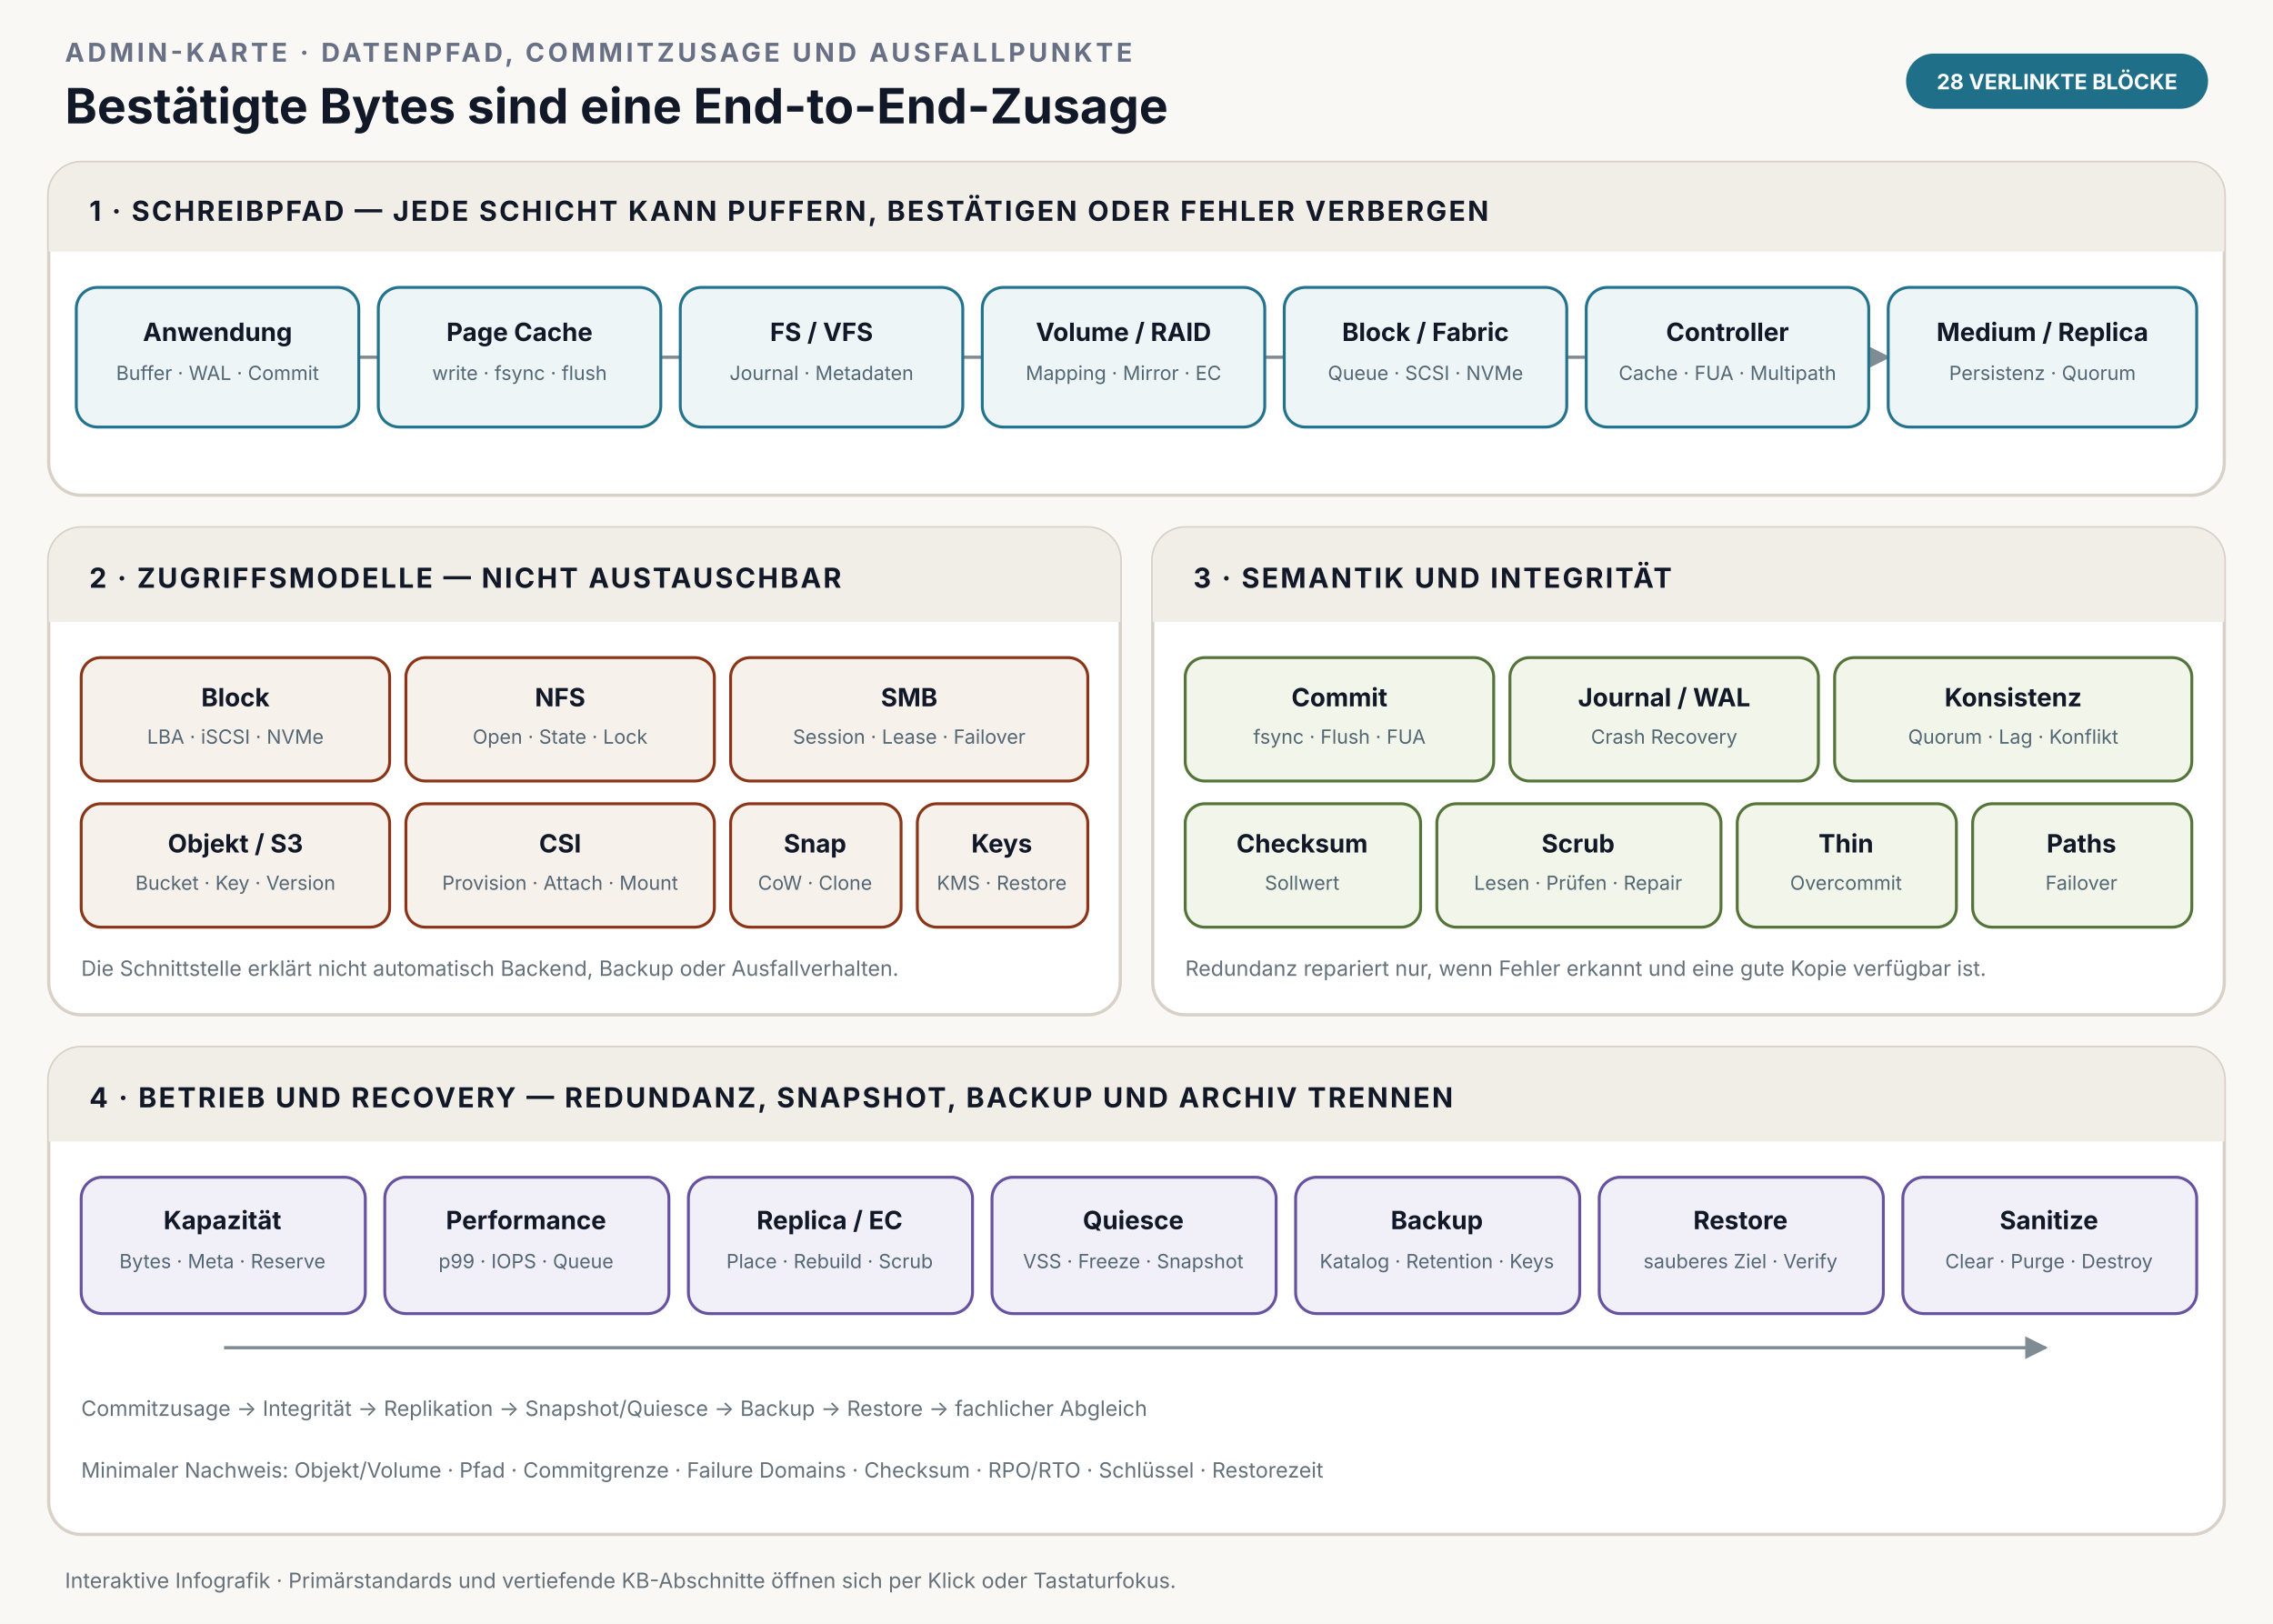
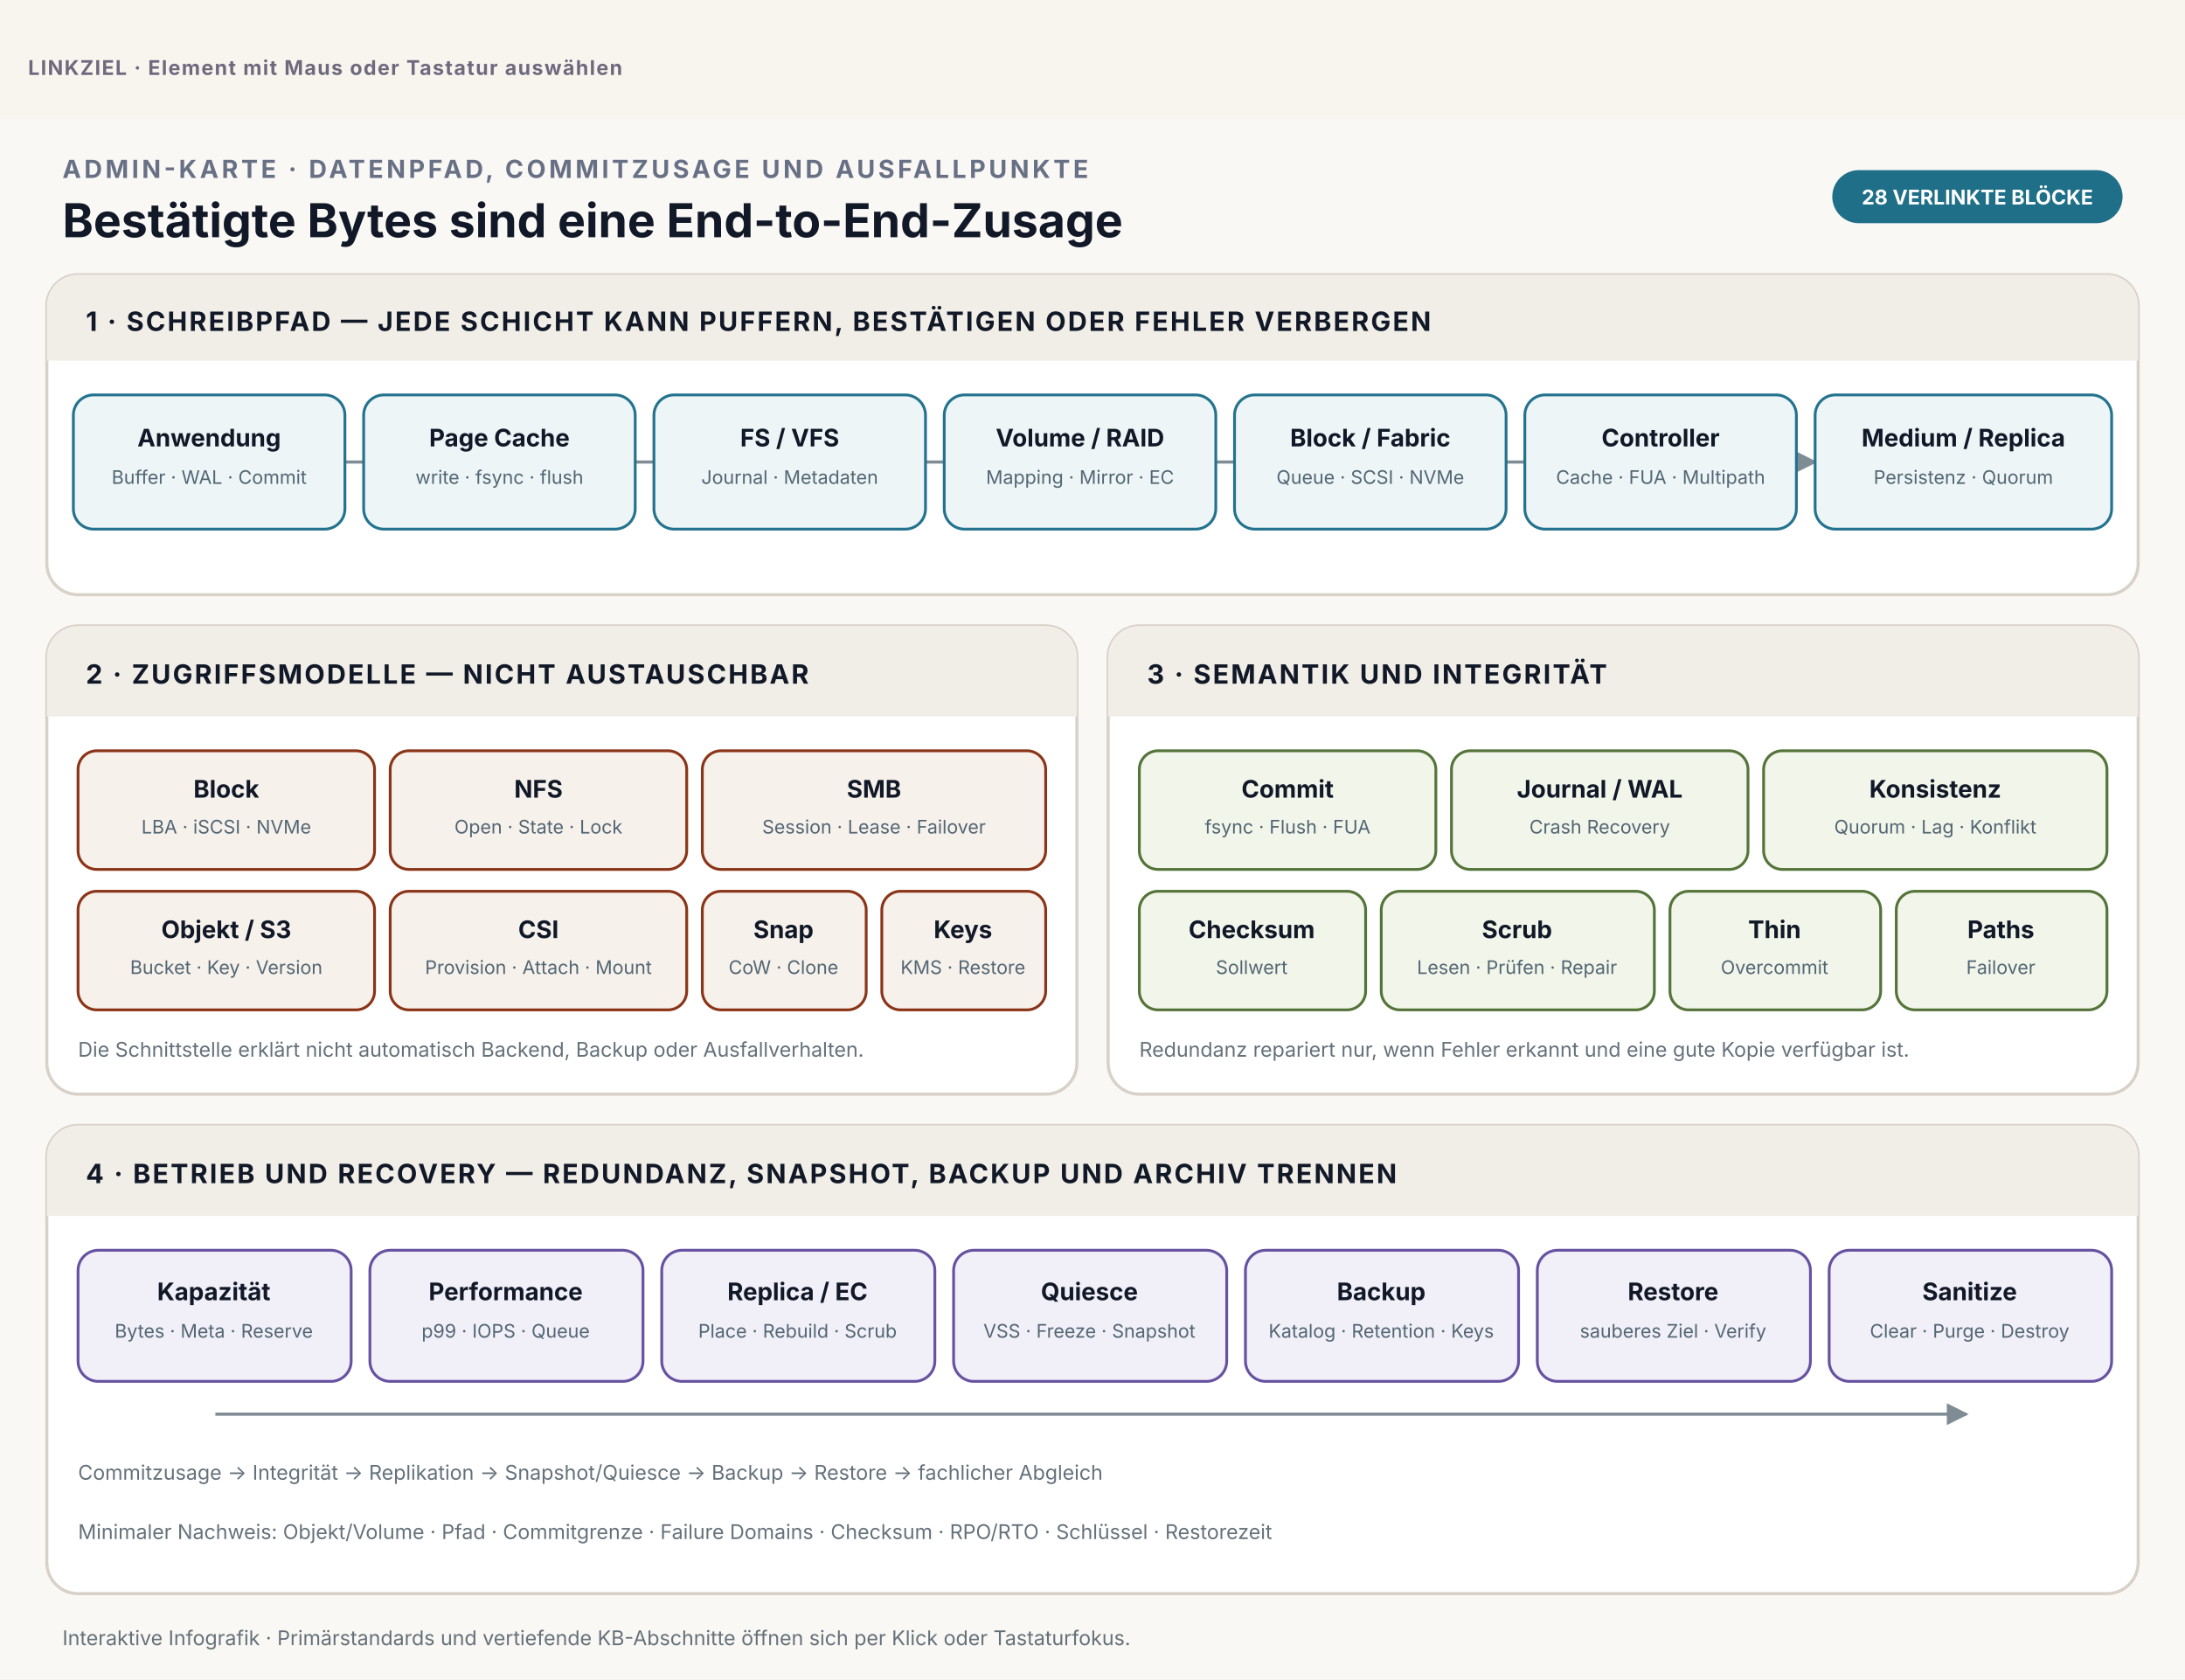
- <svg xmlns="http://www.w3.org/2000/svg" viewBox="0 0 1400 1000" role="img" aria-labelledby="title desc">
+ <svg xmlns="http://www.w3.org/2000/svg" viewBox="0 -76 1400 1076" role="img" aria-labelledby="title desc">
  <style>:root{color-scheme:light}.bg{fill:#faf8f4}.panel{fill:#fff;stroke:#d8d1c8;stroke-width:2}.head{fill:#f1ede7}.hit{fill:#edf5f7;stroke:#24738e;stroke-width:1.8;transition:fill .16s ease,stroke .16s ease}.hit.model{fill:#f7f1ec;stroke:#8b3518}.hit.sem{fill:#f2f5ea;stroke:#55743a}.hit.ops{fill:#f1eff8;stroke:#6752a1}.t{font-family:Inter,Segoe UI,Arial,sans-serif;fill:#111827}.ey{font-size:16px;font-weight:700;letter-spacing:2px;fill:#687086}.h1{font-size:30px;font-weight:750}.h2{font-size:17px;font-weight:750;letter-spacing:1.25px}.label{font-size:15.5px;font-weight:750;text-anchor:middle}.sub{font-size:12px;text-anchor:middle;fill:#526673}.note{font-size:13px;fill:#65717a}.arrow{stroke:#7f8c93;stroke-width:2;fill:none;marker-end:url(#arr)}a{text-decoration:none;outline:none}a:hover .hit,a:focus .hit{fill:#d4edf5;stroke:#075f7d;stroke-width:3}a:hover .hit.model,a:focus .hit.model{fill:#f8dfd2;stroke:#7a270e}a:hover .hit.sem,a:focus .hit.sem{fill:#dfeccd;stroke:#365a1d}a:hover .hit.ops,a:focus .hit.ops{fill:#e2dcf7;stroke:#4c3789}a:focus .hit{filter:url(#focus)}.pill{fill:#1f6f89}.pilltext{fill:#fff;font-size:13px;font-weight:700;text-anchor:middle}</style>
  <defs>
    <marker id="arr" viewBox="0 0 10 10" refX="9" refY="5" markerWidth="7" markerHeight="7" orient="auto">
      <path d="M0 0L10 5L0 10z" fill="#7f8c93" />
    </marker>
    <filter id="focus" x="-12%" y="-20%" width="124%" height="140%">
      <feDropShadow dx="0" dy="0" stdDeviation="5" flood-color="#24738e" flood-opacity=".45" />
    </filter>
  </defs>
  <rect class="bg" width="1400" height="1000" />
  <text class="t ey" x="40" y="38">ADMIN-KARTE · DATENPFAD, COMMITZUSAGE UND AUSFALLPUNKTE</text>
  <text class="t h1" x="40" y="76">Bestätigte Bytes sind eine End-to-End-Zusage</text>
  <rect class="pill" x="1174" y="33" width="186" height="34" rx="17" />
  <text class="t pilltext" x="1267" y="55">28 VERLINKTE BLÖCKE</text>
  <rect class="panel" x="30" y="100" width="1340" height="205" rx="20" />
  <path class="head" d="M50 100h1300a20 20 0 0 1 20 20v35H30v-35a20 20 0 0 1 20-20z" />
  <text class="t h2" x="55" y="136">1 · SCHREIBPFAD — JEDE SCHICHT KANN PUFFERN, BESTÄTIGEN ODER FEHLER VERBERGEN</text>
  <path class="arrow" d="M221 220H233M407 220H419M593 220H605M779 220H791M965 220H977M1151 220H1163" />
  <a data-link-hint="1" href="/kb/storage#cache-flush-und-dauerhaftigkeit" tabindex="0" aria-label="Anwendung und Write Ahead Log" target="_top">
    <rect class="hit" x="47" y="177" width="174" height="86" rx="13" />
    <text class="t label" x="134" y="210">Anwendung</text>
    <text class="t sub" x="134" y="234">Buffer · WAL · Commit</text>
  </a>
  <a data-link-hint="2" href="https://man7.org/linux/man-pages/man2/fsync.2.html" tabindex="0" aria-label="Page Cache und fsync" target="_top">
    <rect class="hit" x="233" y="177" width="174" height="86" rx="13" />
    <text class="t label" x="320" y="210">Page Cache</text>
    <text class="t sub" x="320" y="234">write · fsync · flush</text>
  </a>
  <a data-link-hint="3" href="https://docs.kernel.org/filesystems/vfs.html" tabindex="0" aria-label="Dateisystem und VFS" target="_top">
    <rect class="hit" x="419" y="177" width="174" height="86" rx="13" />
    <text class="t label" x="506" y="210">FS / VFS</text>
    <text class="t sub" x="506" y="234">Journal · Metadaten</text>
  </a>
  <a data-link-hint="4" href="/kb/storage#raid-erasure-coding-und-rebuild" tabindex="0" aria-label="Volume RAID und Erasure Coding" target="_top">
    <rect class="hit" x="605" y="177" width="174" height="86" rx="13" />
    <text class="t label" x="692" y="210">Volume / RAID</text>
    <text class="t sub" x="692" y="234">Mapping · Mirror · EC</text>
  </a>
  <a data-link-hint="5" href="https://docs.kernel.org/block/index.html" tabindex="0" aria-label="Block Layer und Transport" target="_top">
    <rect class="hit" x="791" y="177" width="174" height="86" rx="13" />
    <text class="t label" x="878" y="210">Block / Fabric</text>
    <text class="t sub" x="878" y="234">Queue · SCSI · NVMe</text>
  </a>
  <a data-link-hint="6" href="/kb/storage#cache-flush-und-dauerhaftigkeit" tabindex="0" aria-label="Controllercache" target="_top">
    <rect class="hit" x="977" y="177" width="174" height="86" rx="13" />
    <text class="t label" x="1064" y="210">Controller</text>
    <text class="t sub" x="1064" y="234">Cache · FUA · Multipath</text>
  </a>
  <a data-link-hint="7" href="/kb/storage#konsistenz-in-verteilten-speichersystemen" tabindex="0" aria-label="Medium und Replikat" target="_top">
    <rect class="hit" x="1163" y="177" width="190" height="86" rx="13" />
    <text class="t label" x="1258" y="210">Medium / Replica</text>
    <text class="t sub" x="1258" y="234">Persistenz · Quorum</text>
  </a>
  <rect class="panel" x="30" y="325" width="660" height="300" rx="20" />
  <path class="head" d="M50 325h620a20 20 0 0 1 20 20v38H30v-38a20 20 0 0 1 20-20z" />
  <text class="t h2" x="55" y="362">2 · ZUGRIFFSMODELLE — NICHT AUSTAUSCHBAR</text>
  <a data-link-hint="8" href="https://www.rfc-editor.org/rfc/rfc7143.html" tabindex="0" aria-label="Block Storage iSCSI" target="_top">
    <rect class="hit model" x="50" y="405" width="190" height="76" rx="12" />
    <text class="t label" x="145" y="435">Block</text>
    <text class="t sub" x="145" y="458">LBA · iSCSI · NVMe</text>
  </a>
  <a data-link-hint="9" href="https://www.rfc-editor.org/rfc/rfc8881.html" tabindex="0" aria-label="NFS File Storage" target="_top">
    <rect class="hit model" x="250" y="405" width="190" height="76" rx="12" />
    <text class="t label" x="345" y="435">NFS</text>
    <text class="t sub" x="345" y="458">Open · State · Lock</text>
  </a>
  <a data-link-hint="10" href="https://learn.microsoft.com/en-us/openspecs/windows_protocols/ms-smb2/5606ad47-5ee0-437a-817e-70c366052962" tabindex="0" aria-label="SMB File Storage" target="_top">
    <rect class="hit model" x="450" y="405" width="220" height="76" rx="12" />
    <text class="t label" x="560" y="435">SMB</text>
    <text class="t sub" x="560" y="458">Session · Lease · Failover</text>
  </a>
  <a data-link-hint="11" href="https://docs.aws.amazon.com/AmazonS3/latest/API/Welcome.html" tabindex="0" aria-label="S3 Object Storage" target="_top">
    <rect class="hit model" x="50" y="495" width="190" height="76" rx="12" />
    <text class="t label" x="145" y="525">Objekt / S3</text>
    <text class="t sub" x="145" y="548">Bucket · Key · Version</text>
  </a>
  <a data-link-hint="12" href="https://github.com/container-storage-interface/spec/blob/master/spec.md" tabindex="0" aria-label="Container Storage Interface" target="_top">
    <rect class="hit model" x="250" y="495" width="190" height="76" rx="12" />
    <text class="t label" x="345" y="525">CSI</text>
    <text class="t sub" x="345" y="548">Provision · Attach · Mount</text>
  </a>
  <a data-link-hint="13" href="/kb/storage#snapshots-und-clones" tabindex="0" aria-label="Snapshots und Clones" target="_top">
    <rect class="hit model" x="450" y="495" width="105" height="76" rx="12" />
    <text class="t label" x="502" y="525">Snap</text>
    <text class="t sub" x="502" y="548">CoW · Clone</text>
  </a>
  <a data-link-hint="14" href="/kb/storage#verschlüsselung-und-schlüsselgrenzen" tabindex="0" aria-label="Verschlüsselung und Schlüssel" target="_top">
    <rect class="hit model" x="565" y="495" width="105" height="76" rx="12" />
    <text class="t label" x="617" y="525">Keys</text>
    <text class="t sub" x="617" y="548">KMS · Restore</text>
  </a>
  <text class="t note" x="50" y="601">Die Schnittstelle erklärt nicht automatisch Backend, Backup oder Ausfallverhalten.</text>
  <rect class="panel" x="710" y="325" width="660" height="300" rx="20" />
  <path class="head" d="M730 325h620a20 20 0 0 1 20 20v38H710v-38a20 20 0 0 1 20-20z" />
  <text class="t h2" x="735" y="362">3 · SEMANTIK UND INTEGRITÄT</text>
  <a data-link-hint="15" href="https://man7.org/linux/man-pages/man2/fsync.2.html" tabindex="0" aria-label="fsync und Commit" target="_top">
    <rect class="hit sem" x="730" y="405" width="190" height="76" rx="12" />
    <text class="t label" x="825" y="435">Commit</text>
    <text class="t sub" x="825" y="458">fsync · Flush · FUA</text>
  </a>
  <a data-link-hint="16" href="https://docs.kernel.org/filesystems/ext4/index.html" tabindex="0" aria-label="Journal und WAL" target="_top">
    <rect class="hit sem" x="930" y="405" width="190" height="76" rx="12" />
    <text class="t label" x="1025" y="435">Journal / WAL</text>
    <text class="t sub" x="1025" y="458">Crash Recovery</text>
  </a>
  <a data-link-hint="17" href="https://www.cs.cornell.edu/fbs/publications/SMSurvey.pdf" tabindex="0" aria-label="Konsistenz und Quorum" target="_top">
    <rect class="hit sem" x="1130" y="405" width="220" height="76" rx="12" />
    <text class="t label" x="1240" y="435">Konsistenz</text>
    <text class="t sub" x="1240" y="458">Quorum · Lag · Konflikt</text>
  </a>
  <a data-link-hint="18" href="https://openzfs.github.io/openzfs-docs/Basic%20Concepts/Checksums.html" tabindex="0" aria-label="End-to-End-Checksums" target="_top">
    <rect class="hit sem" x="730" y="495" width="145" height="76" rx="12" />
    <text class="t label" x="802" y="525">Checksum</text>
    <text class="t sub" x="802" y="548">Sollwert</text>
  </a>
  <a data-link-hint="19" href="https://btrfs.readthedocs.io/en/latest/Scrub.html" tabindex="0" aria-label="Scrub und Repair" target="_top">
    <rect class="hit sem" x="885" y="495" width="175" height="76" rx="12" />
    <text class="t label" x="972" y="525">Scrub</text>
    <text class="t sub" x="972" y="548">Lesen · Prüfen · Repair</text>
  </a>
  <a data-link-hint="20" href="/kb/storage#thin-provisioning-discard-und-kapazität" tabindex="0" aria-label="Thin Provisioning" target="_top">
    <rect class="hit sem" x="1070" y="495" width="135" height="76" rx="12" />
    <text class="t label" x="1137" y="525">Thin</text>
    <text class="t sub" x="1137" y="548">Overcommit</text>
  </a>
  <a data-link-hint="21" href="/kb/storage#multipathing-und-failure-domains" tabindex="0" aria-label="Multipathing" target="_top">
    <rect class="hit sem" x="1215" y="495" width="135" height="76" rx="12" />
    <text class="t label" x="1282" y="525">Paths</text>
    <text class="t sub" x="1282" y="548">Failover</text>
  </a>
  <text class="t note" x="730" y="601">Redundanz repariert nur, wenn Fehler erkannt und eine gute Kopie verfügbar ist.</text>
  <rect class="panel" x="30" y="645" width="1340" height="300" rx="20" />
  <path class="head" d="M50 645h1300a20 20 0 0 1 20 20v38H30v-38a20 20 0 0 1 20-20z" />
  <text class="t h2" x="55" y="682">4 · BETRIEB UND RECOVERY — REDUNDANZ, SNAPSHOT, BACKUP UND ARCHIV TRENNEN</text>
  <a data-link-hint="22" href="/kb/storage#thin-provisioning-discard-und-kapazität" tabindex="0" aria-label="Kapazität und Reserve" target="_top">
    <rect class="hit ops" x="50" y="725" width="175" height="84" rx="13" />
    <text class="t label" x="137" y="757">Kapazität</text>
    <text class="t sub" x="137" y="781">Bytes · Meta · Reserve</text>
  </a>
  <a data-link-hint="23" href="https://fio.readthedocs.io/en/latest/fio_doc.html" tabindex="0" aria-label="Latenz IOPS und Durchsatz" target="_top">
    <rect class="hit ops" x="237" y="725" width="175" height="84" rx="13" />
    <text class="t label" x="324" y="757">Performance</text>
    <text class="t sub" x="324" y="781">p99 · IOPS · Queue</text>
  </a>
  <a data-link-hint="24" href="https://docs.ceph.com/en/latest/architecture/" tabindex="0" aria-label="Replikation und Repair" target="_top">
    <rect class="hit ops" x="424" y="725" width="175" height="84" rx="13" />
    <text class="t label" x="511" y="757">Replica / EC</text>
    <text class="t sub" x="511" y="781">Place · Rebuild · Scrub</text>
  </a>
  <a data-link-hint="25" href="https://learn.microsoft.com/en-us/windows-server/storage/file-server/volume-shadow-copy-service" tabindex="0" aria-label="Quiesce und Snapshot" target="_top">
    <rect class="hit ops" x="611" y="725" width="175" height="84" rx="13" />
    <text class="t label" x="698" y="757">Quiesce</text>
    <text class="t sub" x="698" y="781">VSS · Freeze · Snapshot</text>
  </a>
  <a data-link-hint="26" href="/kb/backup-dr" tabindex="0" aria-label="Backup" target="_top">
    <rect class="hit ops" x="798" y="725" width="175" height="84" rx="13" />
    <text class="t label" x="885" y="757">Backup</text>
    <text class="t sub" x="885" y="781">Katalog · Retention · Keys</text>
  </a>
  <a data-link-hint="27" href="/kb/storage#backup-replikation-und-archiv-trennen" tabindex="0" aria-label="Restoretest" target="_top">
    <rect class="hit ops" x="985" y="725" width="175" height="84" rx="13" />
    <text class="t label" x="1072" y="757">Restore</text>
    <text class="t sub" x="1072" y="781">sauberes Ziel · Verify</text>
  </a>
  <a data-link-hint="28" href="https://csrc.nist.gov/pubs/sp/800/88/r1/final" tabindex="0" aria-label="Medienlöschung" target="_top">
    <rect class="hit ops" x="1172" y="725" width="181" height="84" rx="13" />
    <text class="t label" x="1262" y="757">Sanitize</text>
    <text class="t sub" x="1262" y="781">Clear · Purge · Destroy</text>
  </a>
  <path class="arrow" d="M138 830H1260" />
  <text class="t note" x="50" y="872">Commitzusage → Integrität → Replikation → Snapshot/Quiesce → Backup → Restore → fachlicher Abgleich</text>
  <text class="t note" x="50" y="910">Minimaler Nachweis: Objekt/Volume · Pfad · Commitgrenze · Failure Domains · Checksum · RPO/RTO · Schlüssel · Restorezeit</text>
  <text class="t note" x="40" y="978">Interaktive Infografik · Primärstandards und vertiefende KB-Abschnitte öffnen sich per Klick oder Tastaturfokus.</text>
  <style>
+     .link-target-gutter{fill:#f8f5ef}
+     .link-target-placeholder{font:650 13px system-ui,-apple-system,"Segoe UI",sans-serif;letter-spacing:.06em;fill:#6f697e}
    .link-target-ui{opacity:0;transition:opacity .12s ease;pointer-events:none}
    svg:has(a[href]:hover) .link-target-ui,svg:has(a[href]:focus) .link-target-ui{opacity:1}
    .link-target-backdrop{fill:#13263a;stroke:#ffffff;stroke-width:2}
    .link-target-copy{opacity:0}
    .link-target-label{font:700 16px system-ui,-apple-system,"Segoe UI",sans-serif;fill:#ffffff}
    .link-target-address{font:500 12px ui-monospace,"SFMono-Regular",Consolas,monospace;fill:#bfe7ff}
svg:has(a[data-link-hint="1"]:hover) .link-target-copy-1,svg:has(a[data-link-hint="1"]:focus) .link-target-copy-1{opacity:1}
svg:has(a[data-link-hint="2"]:hover) .link-target-copy-2,svg:has(a[data-link-hint="2"]:focus) .link-target-copy-2{opacity:1}
svg:has(a[data-link-hint="3"]:hover) .link-target-copy-3,svg:has(a[data-link-hint="3"]:focus) .link-target-copy-3{opacity:1}
svg:has(a[data-link-hint="4"]:hover) .link-target-copy-4,svg:has(a[data-link-hint="4"]:focus) .link-target-copy-4{opacity:1}
svg:has(a[data-link-hint="5"]:hover) .link-target-copy-5,svg:has(a[data-link-hint="5"]:focus) .link-target-copy-5{opacity:1}
svg:has(a[data-link-hint="6"]:hover) .link-target-copy-6,svg:has(a[data-link-hint="6"]:focus) .link-target-copy-6{opacity:1}
svg:has(a[data-link-hint="7"]:hover) .link-target-copy-7,svg:has(a[data-link-hint="7"]:focus) .link-target-copy-7{opacity:1}
svg:has(a[data-link-hint="8"]:hover) .link-target-copy-8,svg:has(a[data-link-hint="8"]:focus) .link-target-copy-8{opacity:1}
svg:has(a[data-link-hint="9"]:hover) .link-target-copy-9,svg:has(a[data-link-hint="9"]:focus) .link-target-copy-9{opacity:1}
svg:has(a[data-link-hint="10"]:hover) .link-target-copy-10,svg:has(a[data-link-hint="10"]:focus) .link-target-copy-10{opacity:1}
svg:has(a[data-link-hint="11"]:hover) .link-target-copy-11,svg:has(a[data-link-hint="11"]:focus) .link-target-copy-11{opacity:1}
svg:has(a[data-link-hint="12"]:hover) .link-target-copy-12,svg:has(a[data-link-hint="12"]:focus) .link-target-copy-12{opacity:1}
svg:has(a[data-link-hint="13"]:hover) .link-target-copy-13,svg:has(a[data-link-hint="13"]:focus) .link-target-copy-13{opacity:1}
svg:has(a[data-link-hint="14"]:hover) .link-target-copy-14,svg:has(a[data-link-hint="14"]:focus) .link-target-copy-14{opacity:1}
svg:has(a[data-link-hint="15"]:hover) .link-target-copy-15,svg:has(a[data-link-hint="15"]:focus) .link-target-copy-15{opacity:1}
svg:has(a[data-link-hint="16"]:hover) .link-target-copy-16,svg:has(a[data-link-hint="16"]:focus) .link-target-copy-16{opacity:1}
svg:has(a[data-link-hint="17"]:hover) .link-target-copy-17,svg:has(a[data-link-hint="17"]:focus) .link-target-copy-17{opacity:1}
svg:has(a[data-link-hint="18"]:hover) .link-target-copy-18,svg:has(a[data-link-hint="18"]:focus) .link-target-copy-18{opacity:1}
svg:has(a[data-link-hint="19"]:hover) .link-target-copy-19,svg:has(a[data-link-hint="19"]:focus) .link-target-copy-19{opacity:1}
svg:has(a[data-link-hint="20"]:hover) .link-target-copy-20,svg:has(a[data-link-hint="20"]:focus) .link-target-copy-20{opacity:1}
svg:has(a[data-link-hint="21"]:hover) .link-target-copy-21,svg:has(a[data-link-hint="21"]:focus) .link-target-copy-21{opacity:1}
svg:has(a[data-link-hint="22"]:hover) .link-target-copy-22,svg:has(a[data-link-hint="22"]:focus) .link-target-copy-22{opacity:1}
svg:has(a[data-link-hint="23"]:hover) .link-target-copy-23,svg:has(a[data-link-hint="23"]:focus) .link-target-copy-23{opacity:1}
svg:has(a[data-link-hint="24"]:hover) .link-target-copy-24,svg:has(a[data-link-hint="24"]:focus) .link-target-copy-24{opacity:1}
svg:has(a[data-link-hint="25"]:hover) .link-target-copy-25,svg:has(a[data-link-hint="25"]:focus) .link-target-copy-25{opacity:1}
svg:has(a[data-link-hint="26"]:hover) .link-target-copy-26,svg:has(a[data-link-hint="26"]:focus) .link-target-copy-26{opacity:1}
svg:has(a[data-link-hint="27"]:hover) .link-target-copy-27,svg:has(a[data-link-hint="27"]:focus) .link-target-copy-27{opacity:1}
svg:has(a[data-link-hint="28"]:hover) .link-target-copy-28,svg:has(a[data-link-hint="28"]:focus) .link-target-copy-28{opacity:1}
  </style>
+   <rect class="link-target-gutter" x="0" y="-76" width="1400" height="76" />
+   <text class="link-target-placeholder" x="18" y="-28">LINKZIEL · Element mit Maus oder Tastatur auswählen</text>
  <g class="link-target-ui" aria-hidden="true" pointer-events="none">
-     <rect class="link-target-backdrop" x="12" y="10" width="1376" height="62" rx="12" />
+     <rect class="link-target-backdrop" x="12" y="-70" width="1376" height="62" rx="12" />
    <g class="link-target-copy link-target-copy-1">
-       <text class="link-target-label" x="26" y="38">Öffnet: Anwendung und Write Ahead Log</text>
-       <text class="link-target-address" x="26" y="60">Ziel: /kb/storage#cache-flush-und-dauerhaftigkeit</text>
+       <text class="link-target-label" x="26" y="-42">Öffnet: Anwendung und Write Ahead Log</text>
+       <text class="link-target-address" x="26" y="-20">Ziel: /kb/storage#cache-flush-und-dauerhaftigkeit</text>
    </g>
    <g class="link-target-copy link-target-copy-2">
-       <text class="link-target-label" x="26" y="38">Öffnet: Page Cache und fsync</text>
-       <text class="link-target-address" x="26" y="60">Ziel: https://man7.org/linux/man-pages/man2/fsync.2.html</text>
+       <text class="link-target-label" x="26" y="-42">Öffnet: Page Cache und fsync</text>
+       <text class="link-target-address" x="26" y="-20">Ziel: https://man7.org/linux/man-pages/man2/fsync.2.html</text>
    </g>
    <g class="link-target-copy link-target-copy-3">
-       <text class="link-target-label" x="26" y="38">Öffnet: Dateisystem und VFS</text>
-       <text class="link-target-address" x="26" y="60">Ziel: https://docs.kernel.org/filesystems/vfs.html</text>
+       <text class="link-target-label" x="26" y="-42">Öffnet: Dateisystem und VFS</text>
+       <text class="link-target-address" x="26" y="-20">Ziel: https://docs.kernel.org/filesystems/vfs.html</text>
    </g>
    <g class="link-target-copy link-target-copy-4">
-       <text class="link-target-label" x="26" y="38">Öffnet: Volume RAID und Erasure Coding</text>
-       <text class="link-target-address" x="26" y="60">Ziel: /kb/storage#raid-erasure-coding-und-rebuild</text>
+       <text class="link-target-label" x="26" y="-42">Öffnet: Volume RAID und Erasure Coding</text>
+       <text class="link-target-address" x="26" y="-20">Ziel: /kb/storage#raid-erasure-coding-und-rebuild</text>
    </g>
    <g class="link-target-copy link-target-copy-5">
-       <text class="link-target-label" x="26" y="38">Öffnet: Block Layer und Transport</text>
-       <text class="link-target-address" x="26" y="60">Ziel: https://docs.kernel.org/block/index.html</text>
+       <text class="link-target-label" x="26" y="-42">Öffnet: Block Layer und Transport</text>
+       <text class="link-target-address" x="26" y="-20">Ziel: https://docs.kernel.org/block/index.html</text>
    </g>
    <g class="link-target-copy link-target-copy-6">
-       <text class="link-target-label" x="26" y="38">Öffnet: Controllercache</text>
-       <text class="link-target-address" x="26" y="60">Ziel: /kb/storage#cache-flush-und-dauerhaftigkeit</text>
+       <text class="link-target-label" x="26" y="-42">Öffnet: Controllercache</text>
+       <text class="link-target-address" x="26" y="-20">Ziel: /kb/storage#cache-flush-und-dauerhaftigkeit</text>
    </g>
    <g class="link-target-copy link-target-copy-7">
-       <text class="link-target-label" x="26" y="38">Öffnet: Medium und Replikat</text>
-       <text class="link-target-address" x="26" y="60">Ziel: /kb/storage#konsistenz-in-verteilten-speichersystemen</text>
+       <text class="link-target-label" x="26" y="-42">Öffnet: Medium und Replikat</text>
+       <text class="link-target-address" x="26" y="-20">Ziel: /kb/storage#konsistenz-in-verteilten-speichersystemen</text>
    </g>
    <g class="link-target-copy link-target-copy-8">
-       <text class="link-target-label" x="26" y="38">Öffnet: Block Storage iSCSI</text>
-       <text class="link-target-address" x="26" y="60">Ziel: https://www.rfc-editor.org/rfc/rfc7143.html</text>
+       <text class="link-target-label" x="26" y="-42">Öffnet: Block Storage iSCSI</text>
+       <text class="link-target-address" x="26" y="-20">Ziel: https://www.rfc-editor.org/rfc/rfc7143.html</text>
    </g>
    <g class="link-target-copy link-target-copy-9">
-       <text class="link-target-label" x="26" y="38">Öffnet: NFS File Storage</text>
-       <text class="link-target-address" x="26" y="60">Ziel: https://www.rfc-editor.org/rfc/rfc8881.html</text>
+       <text class="link-target-label" x="26" y="-42">Öffnet: NFS File Storage</text>
+       <text class="link-target-address" x="26" y="-20">Ziel: https://www.rfc-editor.org/rfc/rfc8881.html</text>
    </g>
    <g class="link-target-copy link-target-copy-10">
-       <text class="link-target-label" x="26" y="38">Öffnet: SMB File Storage</text>
-       <text class="link-target-address" x="26" y="60">Ziel: https://learn.microsoft.com/en-us/openspecs/windows_protocols/ms-smb2/5606ad47-5ee0-437a-817e-70c366052962</text>
+       <text class="link-target-label" x="26" y="-42">Öffnet: SMB File Storage</text>
+       <text class="link-target-address" x="26" y="-20">Ziel: https://learn.microsoft.com/en-us/openspecs/windows_protocols/ms-smb2/5606ad47-5ee0-437a-817e-70c366052962</text>
    </g>
    <g class="link-target-copy link-target-copy-11">
-       <text class="link-target-label" x="26" y="38">Öffnet: S3 Object Storage</text>
-       <text class="link-target-address" x="26" y="60">Ziel: https://docs.aws.amazon.com/AmazonS3/latest/API/Welcome.html</text>
+       <text class="link-target-label" x="26" y="-42">Öffnet: S3 Object Storage</text>
+       <text class="link-target-address" x="26" y="-20">Ziel: https://docs.aws.amazon.com/AmazonS3/latest/API/Welcome.html</text>
    </g>
    <g class="link-target-copy link-target-copy-12">
-       <text class="link-target-label" x="26" y="38">Öffnet: Container Storage Interface</text>
-       <text class="link-target-address" x="26" y="60">Ziel: https://github.com/container-storage-interface/spec/blob/master/spec.md</text>
+       <text class="link-target-label" x="26" y="-42">Öffnet: Container Storage Interface</text>
+       <text class="link-target-address" x="26" y="-20">Ziel: https://github.com/container-storage-interface/spec/blob/master/spec.md</text>
    </g>
    <g class="link-target-copy link-target-copy-13">
-       <text class="link-target-label" x="26" y="38">Öffnet: Snapshots und Clones</text>
-       <text class="link-target-address" x="26" y="60">Ziel: /kb/storage#snapshots-und-clones</text>
+       <text class="link-target-label" x="26" y="-42">Öffnet: Snapshots und Clones</text>
+       <text class="link-target-address" x="26" y="-20">Ziel: /kb/storage#snapshots-und-clones</text>
    </g>
    <g class="link-target-copy link-target-copy-14">
-       <text class="link-target-label" x="26" y="38">Öffnet: Verschlüsselung und Schlüssel</text>
-       <text class="link-target-address" x="26" y="60">Ziel: /kb/storage#verschlüsselung-und-schlüsselgrenzen</text>
+       <text class="link-target-label" x="26" y="-42">Öffnet: Verschlüsselung und Schlüssel</text>
+       <text class="link-target-address" x="26" y="-20">Ziel: /kb/storage#verschlüsselung-und-schlüsselgrenzen</text>
    </g>
    <g class="link-target-copy link-target-copy-15">
-       <text class="link-target-label" x="26" y="38">Öffnet: fsync und Commit</text>
-       <text class="link-target-address" x="26" y="60">Ziel: https://man7.org/linux/man-pages/man2/fsync.2.html</text>
+       <text class="link-target-label" x="26" y="-42">Öffnet: fsync und Commit</text>
+       <text class="link-target-address" x="26" y="-20">Ziel: https://man7.org/linux/man-pages/man2/fsync.2.html</text>
    </g>
    <g class="link-target-copy link-target-copy-16">
-       <text class="link-target-label" x="26" y="38">Öffnet: Journal und WAL</text>
-       <text class="link-target-address" x="26" y="60">Ziel: https://docs.kernel.org/filesystems/ext4/index.html</text>
+       <text class="link-target-label" x="26" y="-42">Öffnet: Journal und WAL</text>
+       <text class="link-target-address" x="26" y="-20">Ziel: https://docs.kernel.org/filesystems/ext4/index.html</text>
    </g>
    <g class="link-target-copy link-target-copy-17">
-       <text class="link-target-label" x="26" y="38">Öffnet: Konsistenz und Quorum</text>
-       <text class="link-target-address" x="26" y="60">Ziel: https://www.cs.cornell.edu/fbs/publications/SMSurvey.pdf</text>
+       <text class="link-target-label" x="26" y="-42">Öffnet: Konsistenz und Quorum</text>
+       <text class="link-target-address" x="26" y="-20">Ziel: https://www.cs.cornell.edu/fbs/publications/SMSurvey.pdf</text>
    </g>
    <g class="link-target-copy link-target-copy-18">
-       <text class="link-target-label" x="26" y="38">Öffnet: End-to-End-Checksums</text>
-       <text class="link-target-address" x="26" y="60">Ziel: https://openzfs.github.io/openzfs-docs/Basic%20Concepts/Checksums.html</text>
+       <text class="link-target-label" x="26" y="-42">Öffnet: End-to-End-Checksums</text>
+       <text class="link-target-address" x="26" y="-20">Ziel: https://openzfs.github.io/openzfs-docs/Basic%20Concepts/Checksums.html</text>
    </g>
    <g class="link-target-copy link-target-copy-19">
-       <text class="link-target-label" x="26" y="38">Öffnet: Scrub und Repair</text>
-       <text class="link-target-address" x="26" y="60">Ziel: https://btrfs.readthedocs.io/en/latest/Scrub.html</text>
+       <text class="link-target-label" x="26" y="-42">Öffnet: Scrub und Repair</text>
+       <text class="link-target-address" x="26" y="-20">Ziel: https://btrfs.readthedocs.io/en/latest/Scrub.html</text>
    </g>
    <g class="link-target-copy link-target-copy-20">
-       <text class="link-target-label" x="26" y="38">Öffnet: Thin Provisioning</text>
-       <text class="link-target-address" x="26" y="60">Ziel: /kb/storage#thin-provisioning-discard-und-kapazität</text>
+       <text class="link-target-label" x="26" y="-42">Öffnet: Thin Provisioning</text>
+       <text class="link-target-address" x="26" y="-20">Ziel: /kb/storage#thin-provisioning-discard-und-kapazität</text>
    </g>
    <g class="link-target-copy link-target-copy-21">
-       <text class="link-target-label" x="26" y="38">Öffnet: Multipathing</text>
-       <text class="link-target-address" x="26" y="60">Ziel: /kb/storage#multipathing-und-failure-domains</text>
+       <text class="link-target-label" x="26" y="-42">Öffnet: Multipathing</text>
+       <text class="link-target-address" x="26" y="-20">Ziel: /kb/storage#multipathing-und-failure-domains</text>
    </g>
    <g class="link-target-copy link-target-copy-22">
-       <text class="link-target-label" x="26" y="38">Öffnet: Kapazität und Reserve</text>
-       <text class="link-target-address" x="26" y="60">Ziel: /kb/storage#thin-provisioning-discard-und-kapazität</text>
+       <text class="link-target-label" x="26" y="-42">Öffnet: Kapazität und Reserve</text>
+       <text class="link-target-address" x="26" y="-20">Ziel: /kb/storage#thin-provisioning-discard-und-kapazität</text>
    </g>
    <g class="link-target-copy link-target-copy-23">
-       <text class="link-target-label" x="26" y="38">Öffnet: Latenz IOPS und Durchsatz</text>
-       <text class="link-target-address" x="26" y="60">Ziel: https://fio.readthedocs.io/en/latest/fio_doc.html</text>
+       <text class="link-target-label" x="26" y="-42">Öffnet: Latenz IOPS und Durchsatz</text>
+       <text class="link-target-address" x="26" y="-20">Ziel: https://fio.readthedocs.io/en/latest/fio_doc.html</text>
    </g>
    <g class="link-target-copy link-target-copy-24">
-       <text class="link-target-label" x="26" y="38">Öffnet: Replikation und Repair</text>
-       <text class="link-target-address" x="26" y="60">Ziel: https://docs.ceph.com/en/latest/architecture/</text>
+       <text class="link-target-label" x="26" y="-42">Öffnet: Replikation und Repair</text>
+       <text class="link-target-address" x="26" y="-20">Ziel: https://docs.ceph.com/en/latest/architecture/</text>
    </g>
    <g class="link-target-copy link-target-copy-25">
-       <text class="link-target-label" x="26" y="38">Öffnet: Quiesce und Snapshot</text>
-       <text class="link-target-address" x="26" y="60">Ziel: https://learn.microsoft.com/en-us/windows-server/storage/file-server/volume-shadow-copy-service</text>
+       <text class="link-target-label" x="26" y="-42">Öffnet: Quiesce und Snapshot</text>
+       <text class="link-target-address" x="26" y="-20">Ziel: https://learn.microsoft.com/en-us/windows-server/storage/file-server/volume-shadow-copy-service</text>
    </g>
    <g class="link-target-copy link-target-copy-26">
-       <text class="link-target-label" x="26" y="38">Öffnet: Backup</text>
-       <text class="link-target-address" x="26" y="60">Ziel: /kb/backup-dr</text>
+       <text class="link-target-label" x="26" y="-42">Öffnet: Backup</text>
+       <text class="link-target-address" x="26" y="-20">Ziel: /kb/backup-dr</text>
    </g>
    <g class="link-target-copy link-target-copy-27">
-       <text class="link-target-label" x="26" y="38">Öffnet: Restoretest</text>
-       <text class="link-target-address" x="26" y="60">Ziel: /kb/storage#backup-replikation-und-archiv-trennen</text>
+       <text class="link-target-label" x="26" y="-42">Öffnet: Restoretest</text>
+       <text class="link-target-address" x="26" y="-20">Ziel: /kb/storage#backup-replikation-und-archiv-trennen</text>
    </g>
    <g class="link-target-copy link-target-copy-28">
-       <text class="link-target-label" x="26" y="38">Öffnet: Medienlöschung</text>
-       <text class="link-target-address" x="26" y="60">Ziel: https://csrc.nist.gov/pubs/sp/800/88/r1/final</text>
+       <text class="link-target-label" x="26" y="-42">Öffnet: Medienlöschung</text>
+       <text class="link-target-address" x="26" y="-20">Ziel: https://csrc.nist.gov/pubs/sp/800/88/r1/final</text>
    </g>
  </g>
</svg>
